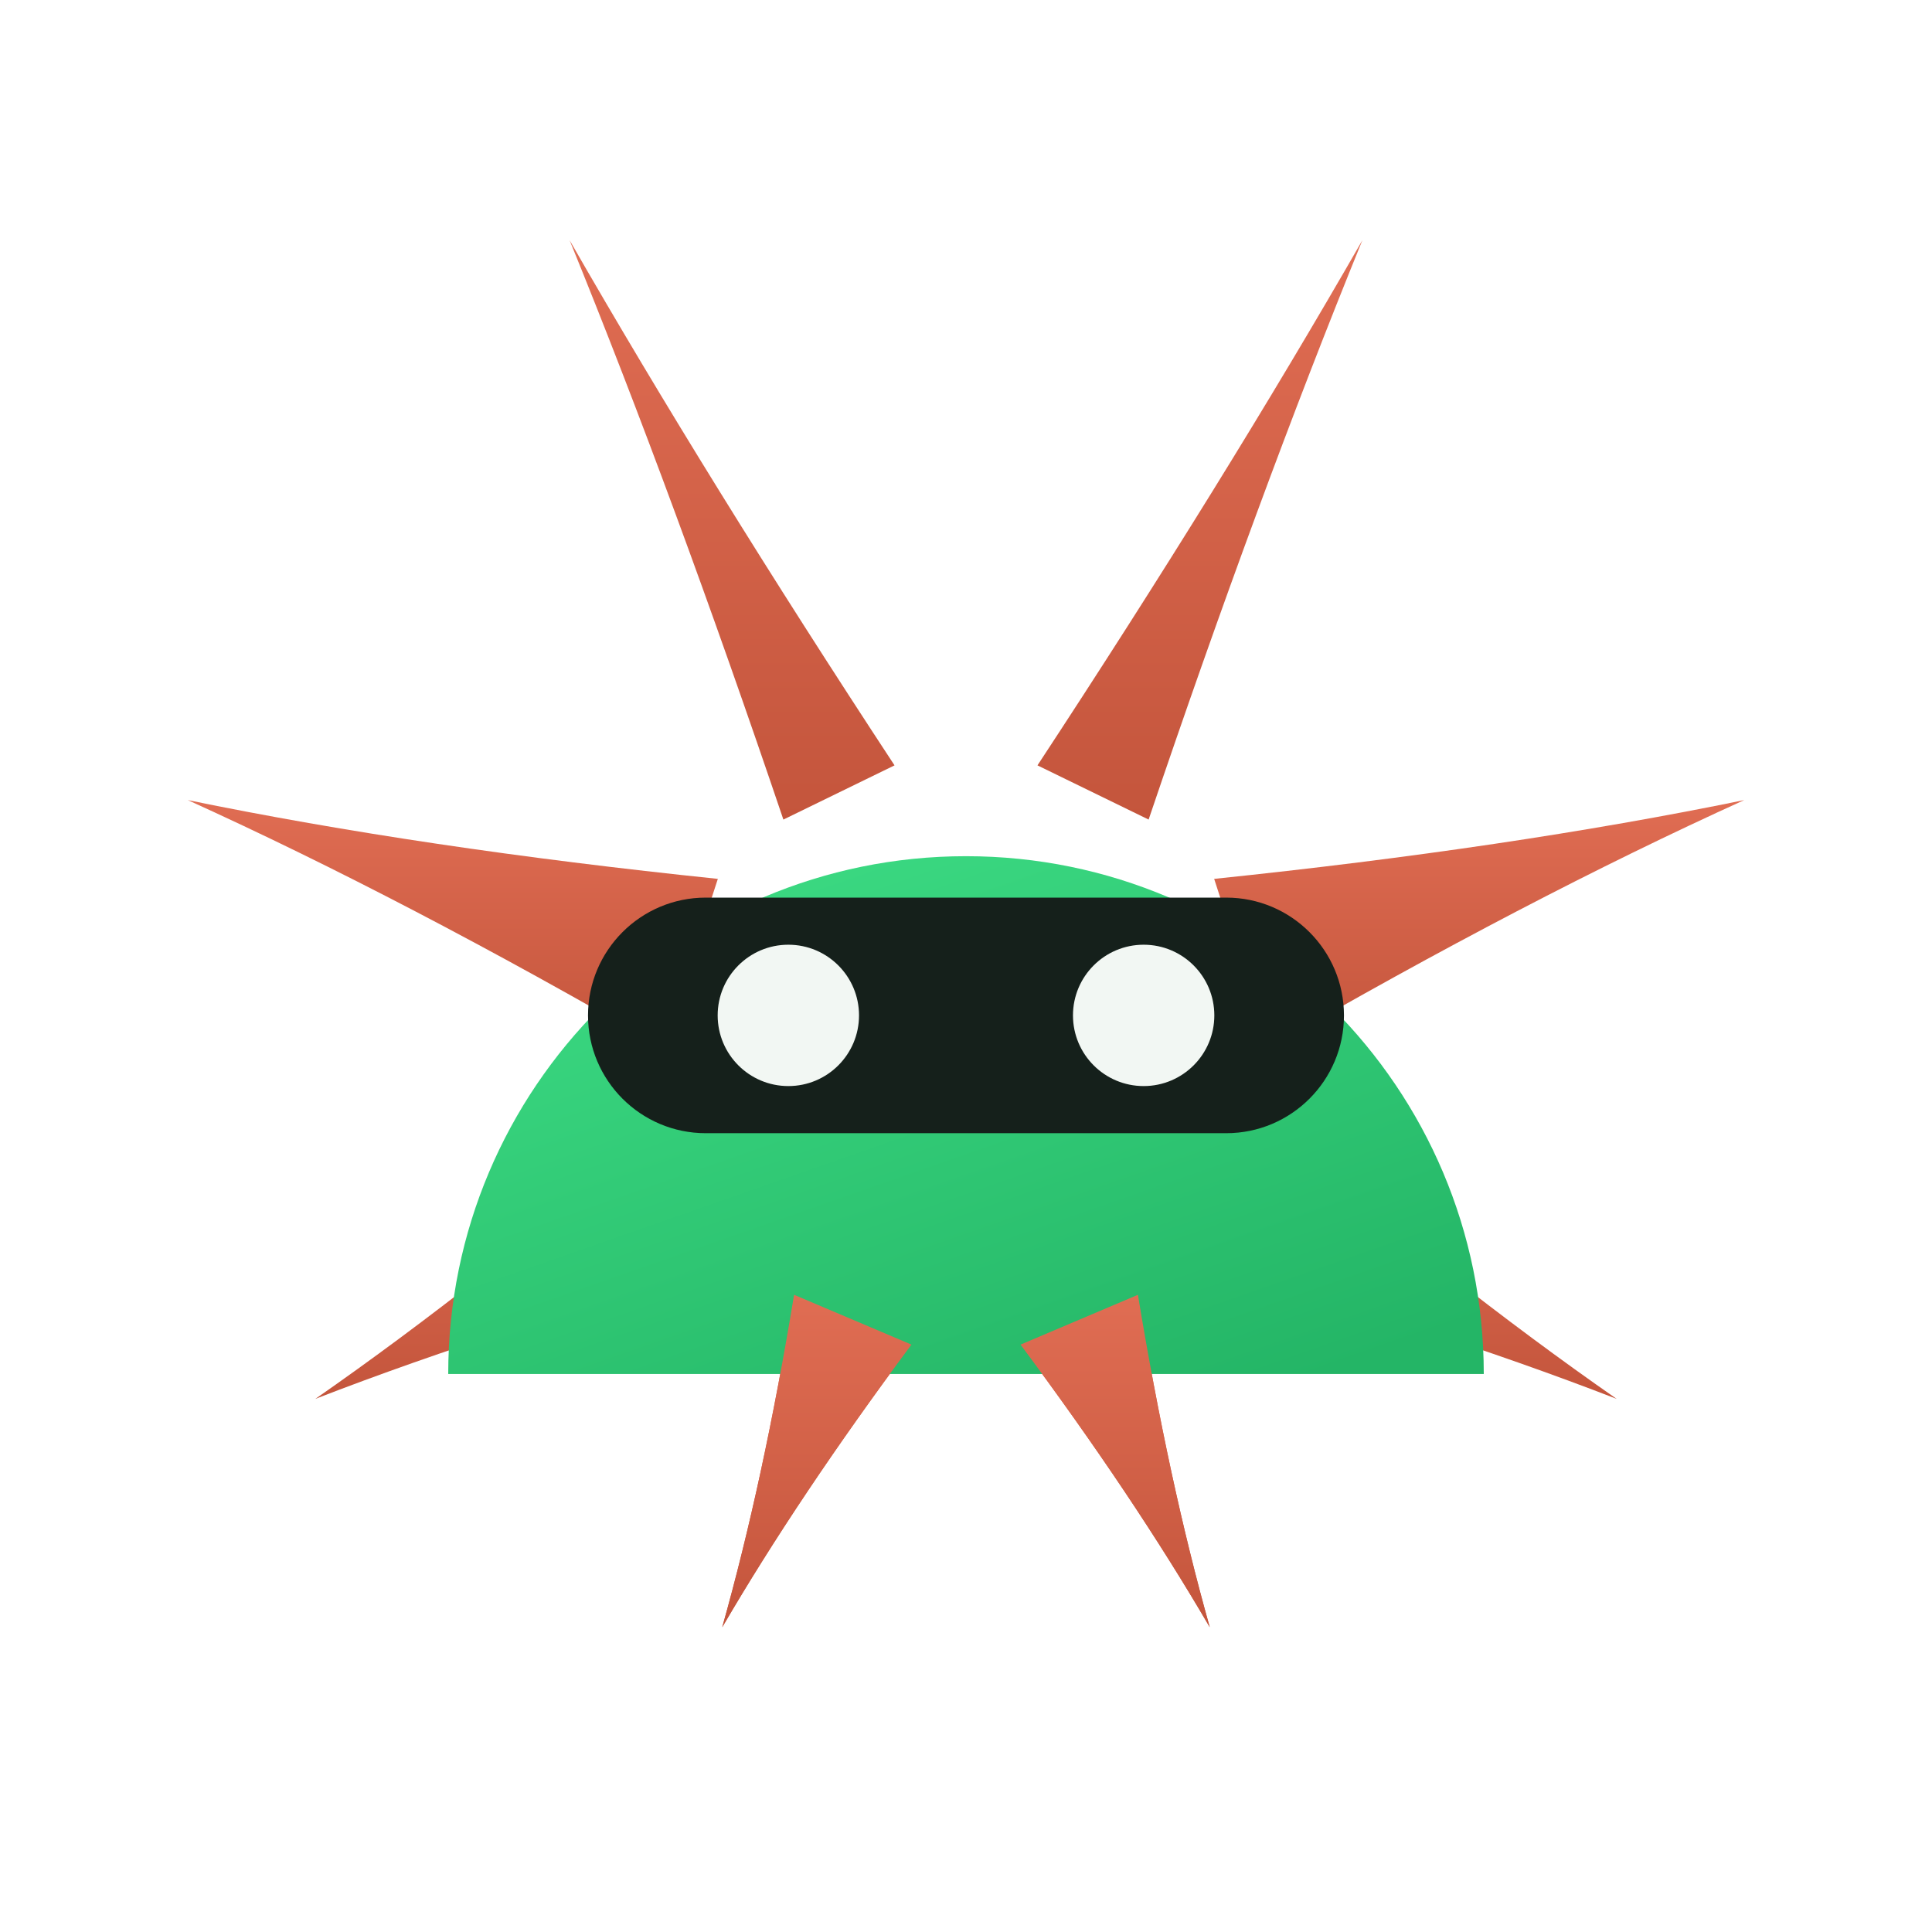
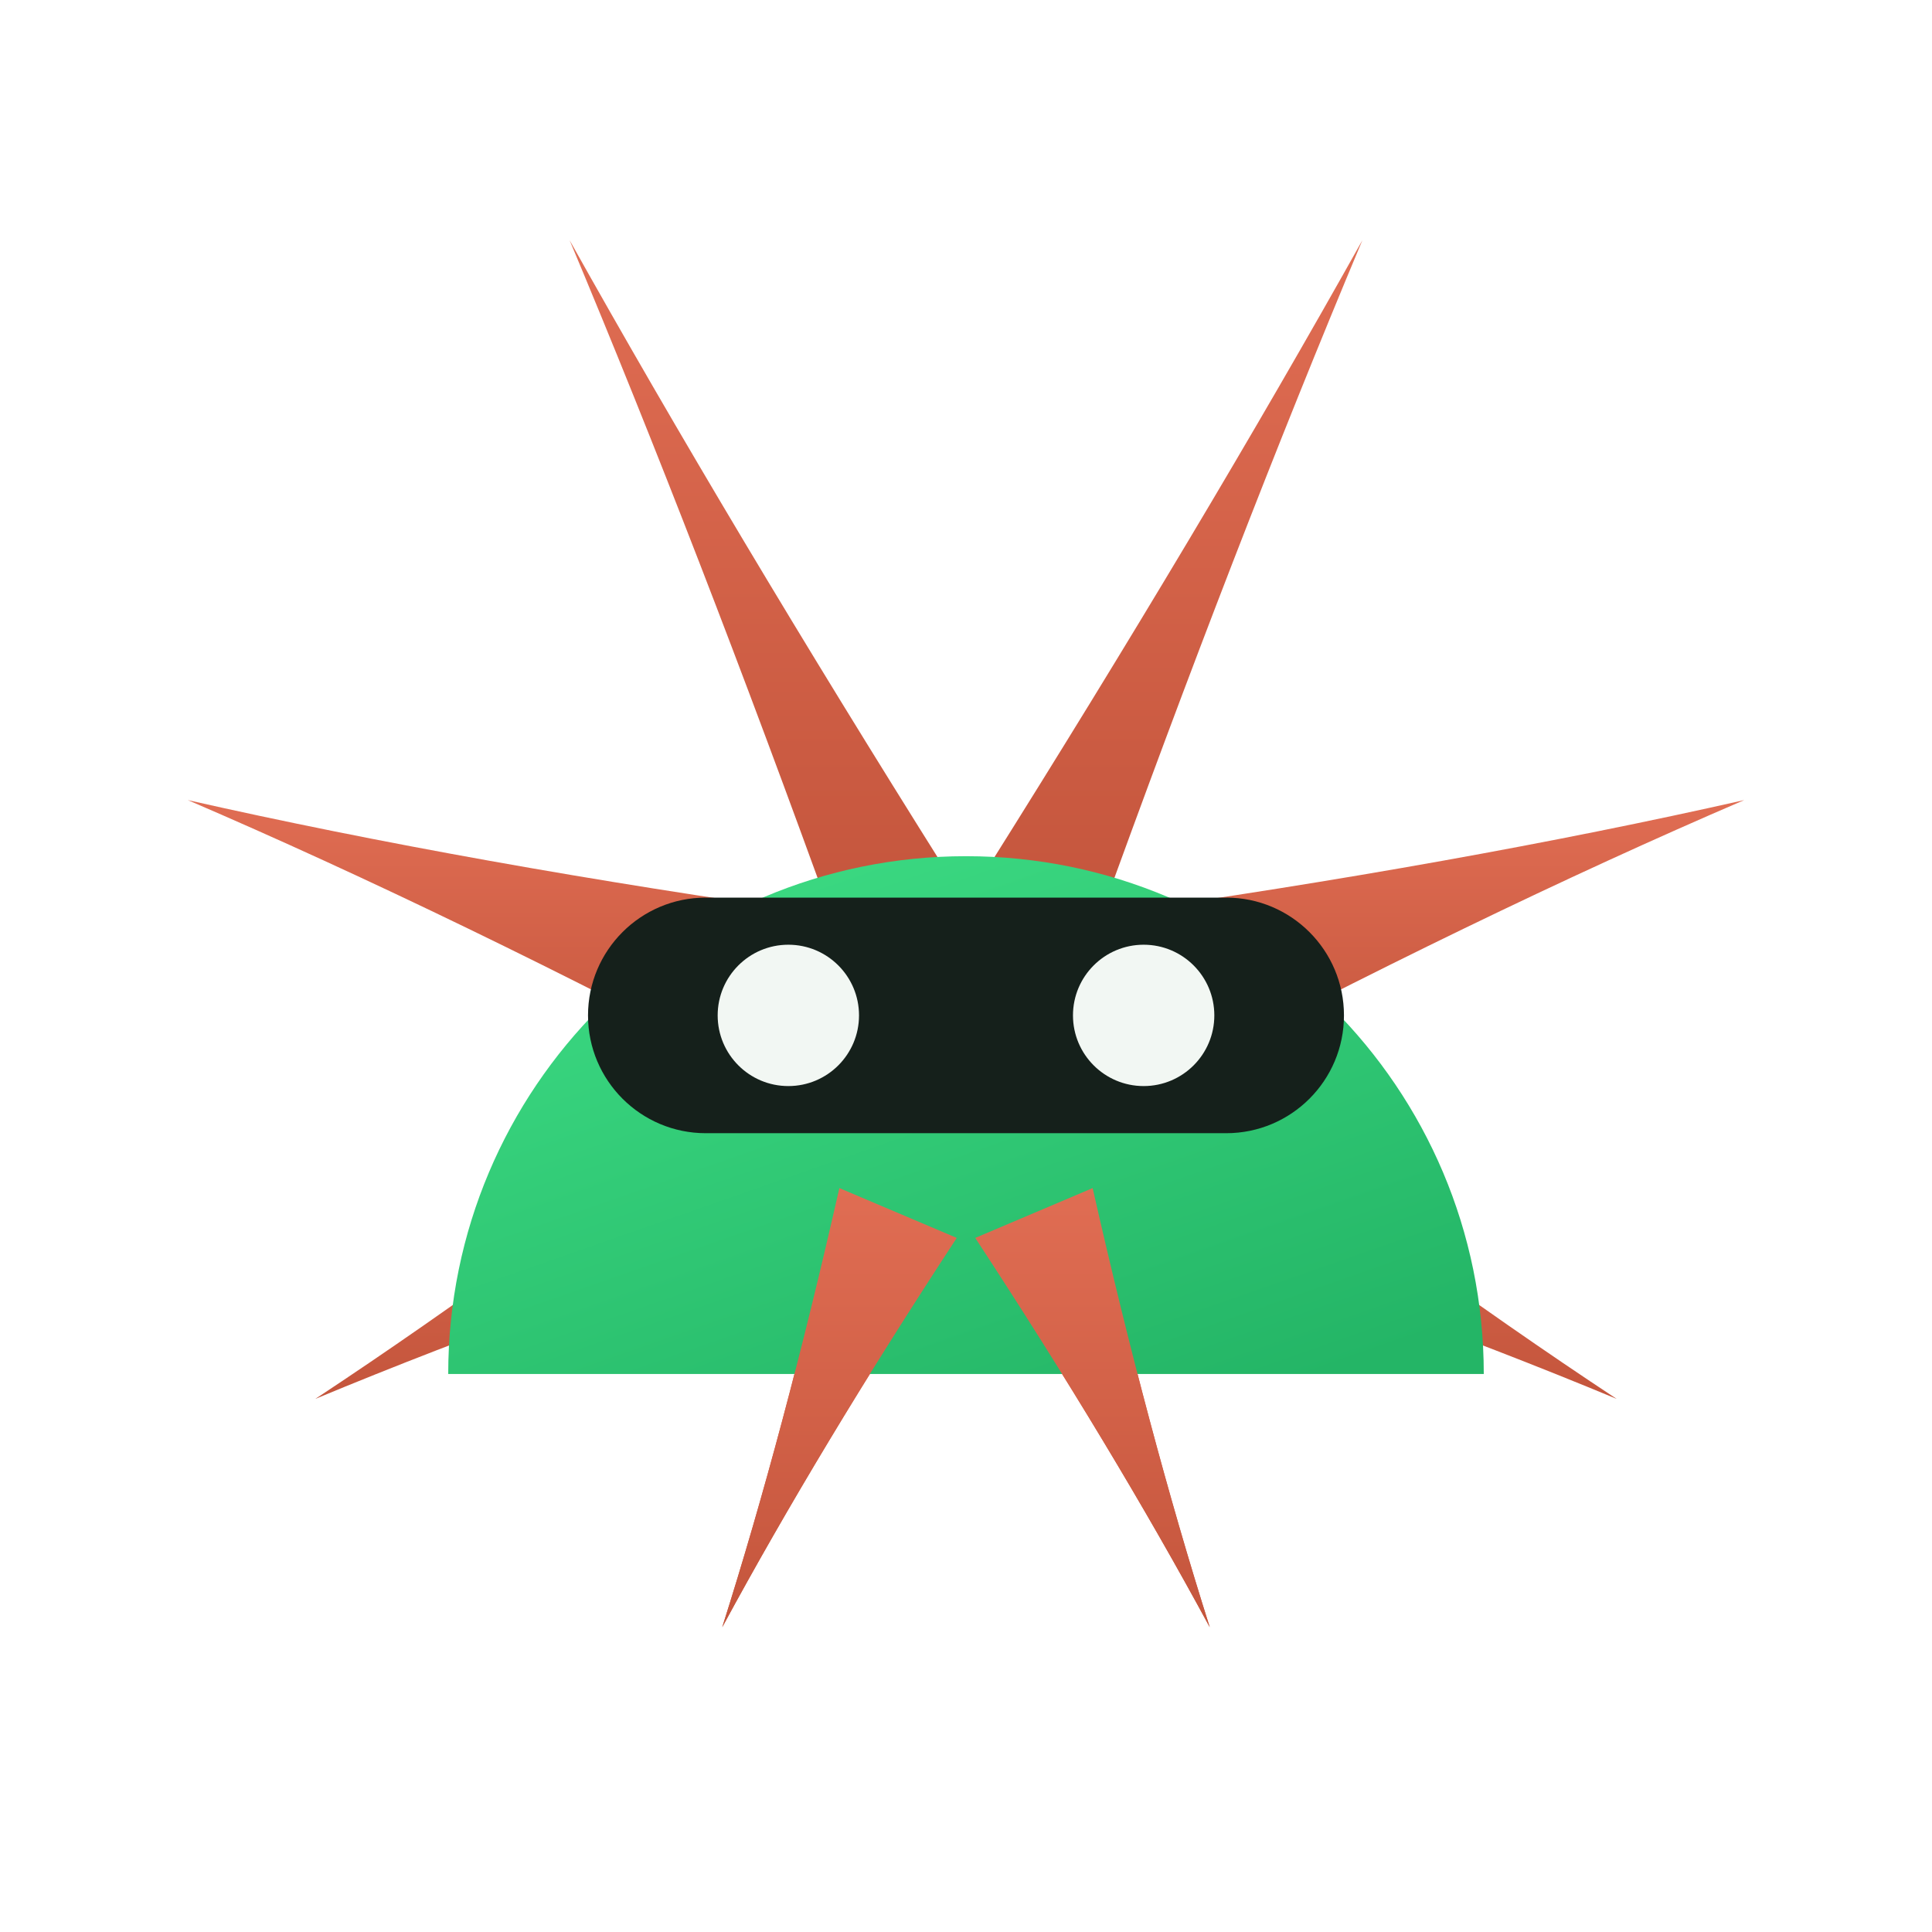
<svg xmlns="http://www.w3.org/2000/svg" width="1024" height="1024" viewBox="0 0 1024 1024">
  <defs>
    <linearGradient id="burst" x1="0" y1="0" x2="0" y2="1">
      <stop offset="0" stop-color="#E06D53" />
      <stop offset="1" stop-color="#C4553C" />
    </linearGradient>
    <linearGradient id="burstFront" x1="0" y1="0" x2="0" y2="1">
      <stop offset="0" stop-color="#E06D53" />
      <stop offset="1" stop-color="#C4553C" />
    </linearGradient>
    <linearGradient id="dome" x1="0.15" y1="0" x2="0.85" y2="1">
      <stop offset="0" stop-color="#3DDC84" />
      <stop offset="1" stop-color="#24B566" />
    </linearGradient>
  </defs>
-   <path d="M415.21,434.39 Q357.32,263.36 301.92,127.35 Q374.99,254.74 474.12,405.66 Z" fill="url(#burst)" />
-   <path d="M549.88,405.66 Q649.01,254.74 722.08,127.35 Q666.68,263.36 608.79,434.39 Z" fill="url(#burst)" />
-   <path d="M351.36,555.41 Q215.03,476.45 99.52,424.06 Q223.77,449.57 380.47,465.82 Z" fill="url(#burst)" />
-   <path d="M643.53,465.82 Q800.23,449.57 924.48,424.06 Q808.97,476.45 672.64,555.41 Z" fill="url(#burst)" />
-   <path d="M396.33,667.71 Q267.28,702.64 167.14,741.44 Q255.31,680.12 356.43,592.67 Z" fill="url(#burst)" />
-   <path d="M667.57,592.67 Q768.69,680.12 856.86,741.44 Q756.72,702.64 627.67,667.71 Z" fill="url(#burst)" />
-   <path d="M483.09,712.67 Q423.26,793.08 382.80,862.46 Q404.60,785.16 420.88,686.27 Z" fill="url(#burst)" />
-   <path d="M603.12,686.27 Q619.40,785.16 641.20,862.46 Q600.74,793.08 540.91,712.67 Z" fill="url(#burst)" />
+   <path d="M442.15,489.61 Q369.44,288.21 301.92,127.35 Q387.11,279.59 501.05,460.88 Z" fill="url(#burst)" />
+   <path d="M522.95,460.88 Q636.89,279.59 722.08,127.35 Q654.56,288.21 581.85,489.61 Z" fill="url(#burst)" />
+   <path d="M409.79,574.40 Q241.33,484.99 99.52,424.06 Q250.06,458.11 438.91,484.80 Z" fill="url(#burst)" />
+   <path d="M585.09,484.80 Q773.94,458.11 924.48,424.06 Q782.67,484.99 614.21,574.40 Z" fill="url(#burst)" />
+   <path d="M450.58,638.87 Q291.70,689.66 167.14,741.44 Q279.73,667.14 410.68,563.82 Z" fill="url(#burst)" />
+   <path d="M613.32,563.82 Q744.27,667.14 856.86,741.44 Q732.30,689.66 573.42,638.87 Z" fill="url(#burst)" />
+   <path d="M507.10,656.12 Q434.07,767.63 382.80,862.46 Q415.40,759.70 444.88,629.71 Z" fill="url(#burst)" />
+   <path d="M579.12,629.71 Q608.60,759.70 641.20,862.46 Q589.93,767.63 516.90,656.12 Z" fill="url(#burst)" />
  <path d="M237.57,728.23 a274.43,274.43 0 0 1 548.86,0 Z" fill="url(#dome)" />
-   <path d="M483.09,712.67 Q423.26,793.08 382.80,862.46 Q404.60,785.16 420.88,686.27 Z" fill="url(#burstFront)" />
-   <path d="M603.12,686.27 Q619.40,785.16 641.20,862.46 Q600.74,793.08 540.91,712.67 Z" fill="url(#burstFront)" />
+   <path d="M507.10,656.12 Q434.07,767.63 382.80,862.46 Q415.40,759.70 444.88,629.71 Z" fill="url(#burstFront)" />
+   <path d="M579.12,629.71 Q608.60,759.70 641.20,862.46 Q589.93,767.63 516.90,656.12 Z" fill="url(#burstFront)" />
  <rect x="311.66" y="475.75" width="400.67" height="124.87" rx="62.43" fill="#15201B" />
  <circle cx="417.84" cy="538.18" r="37.46" fill="#F2F7F3" />
  <circle cx="606.16" cy="538.18" r="37.46" fill="#F2F7F3" />
</svg>
